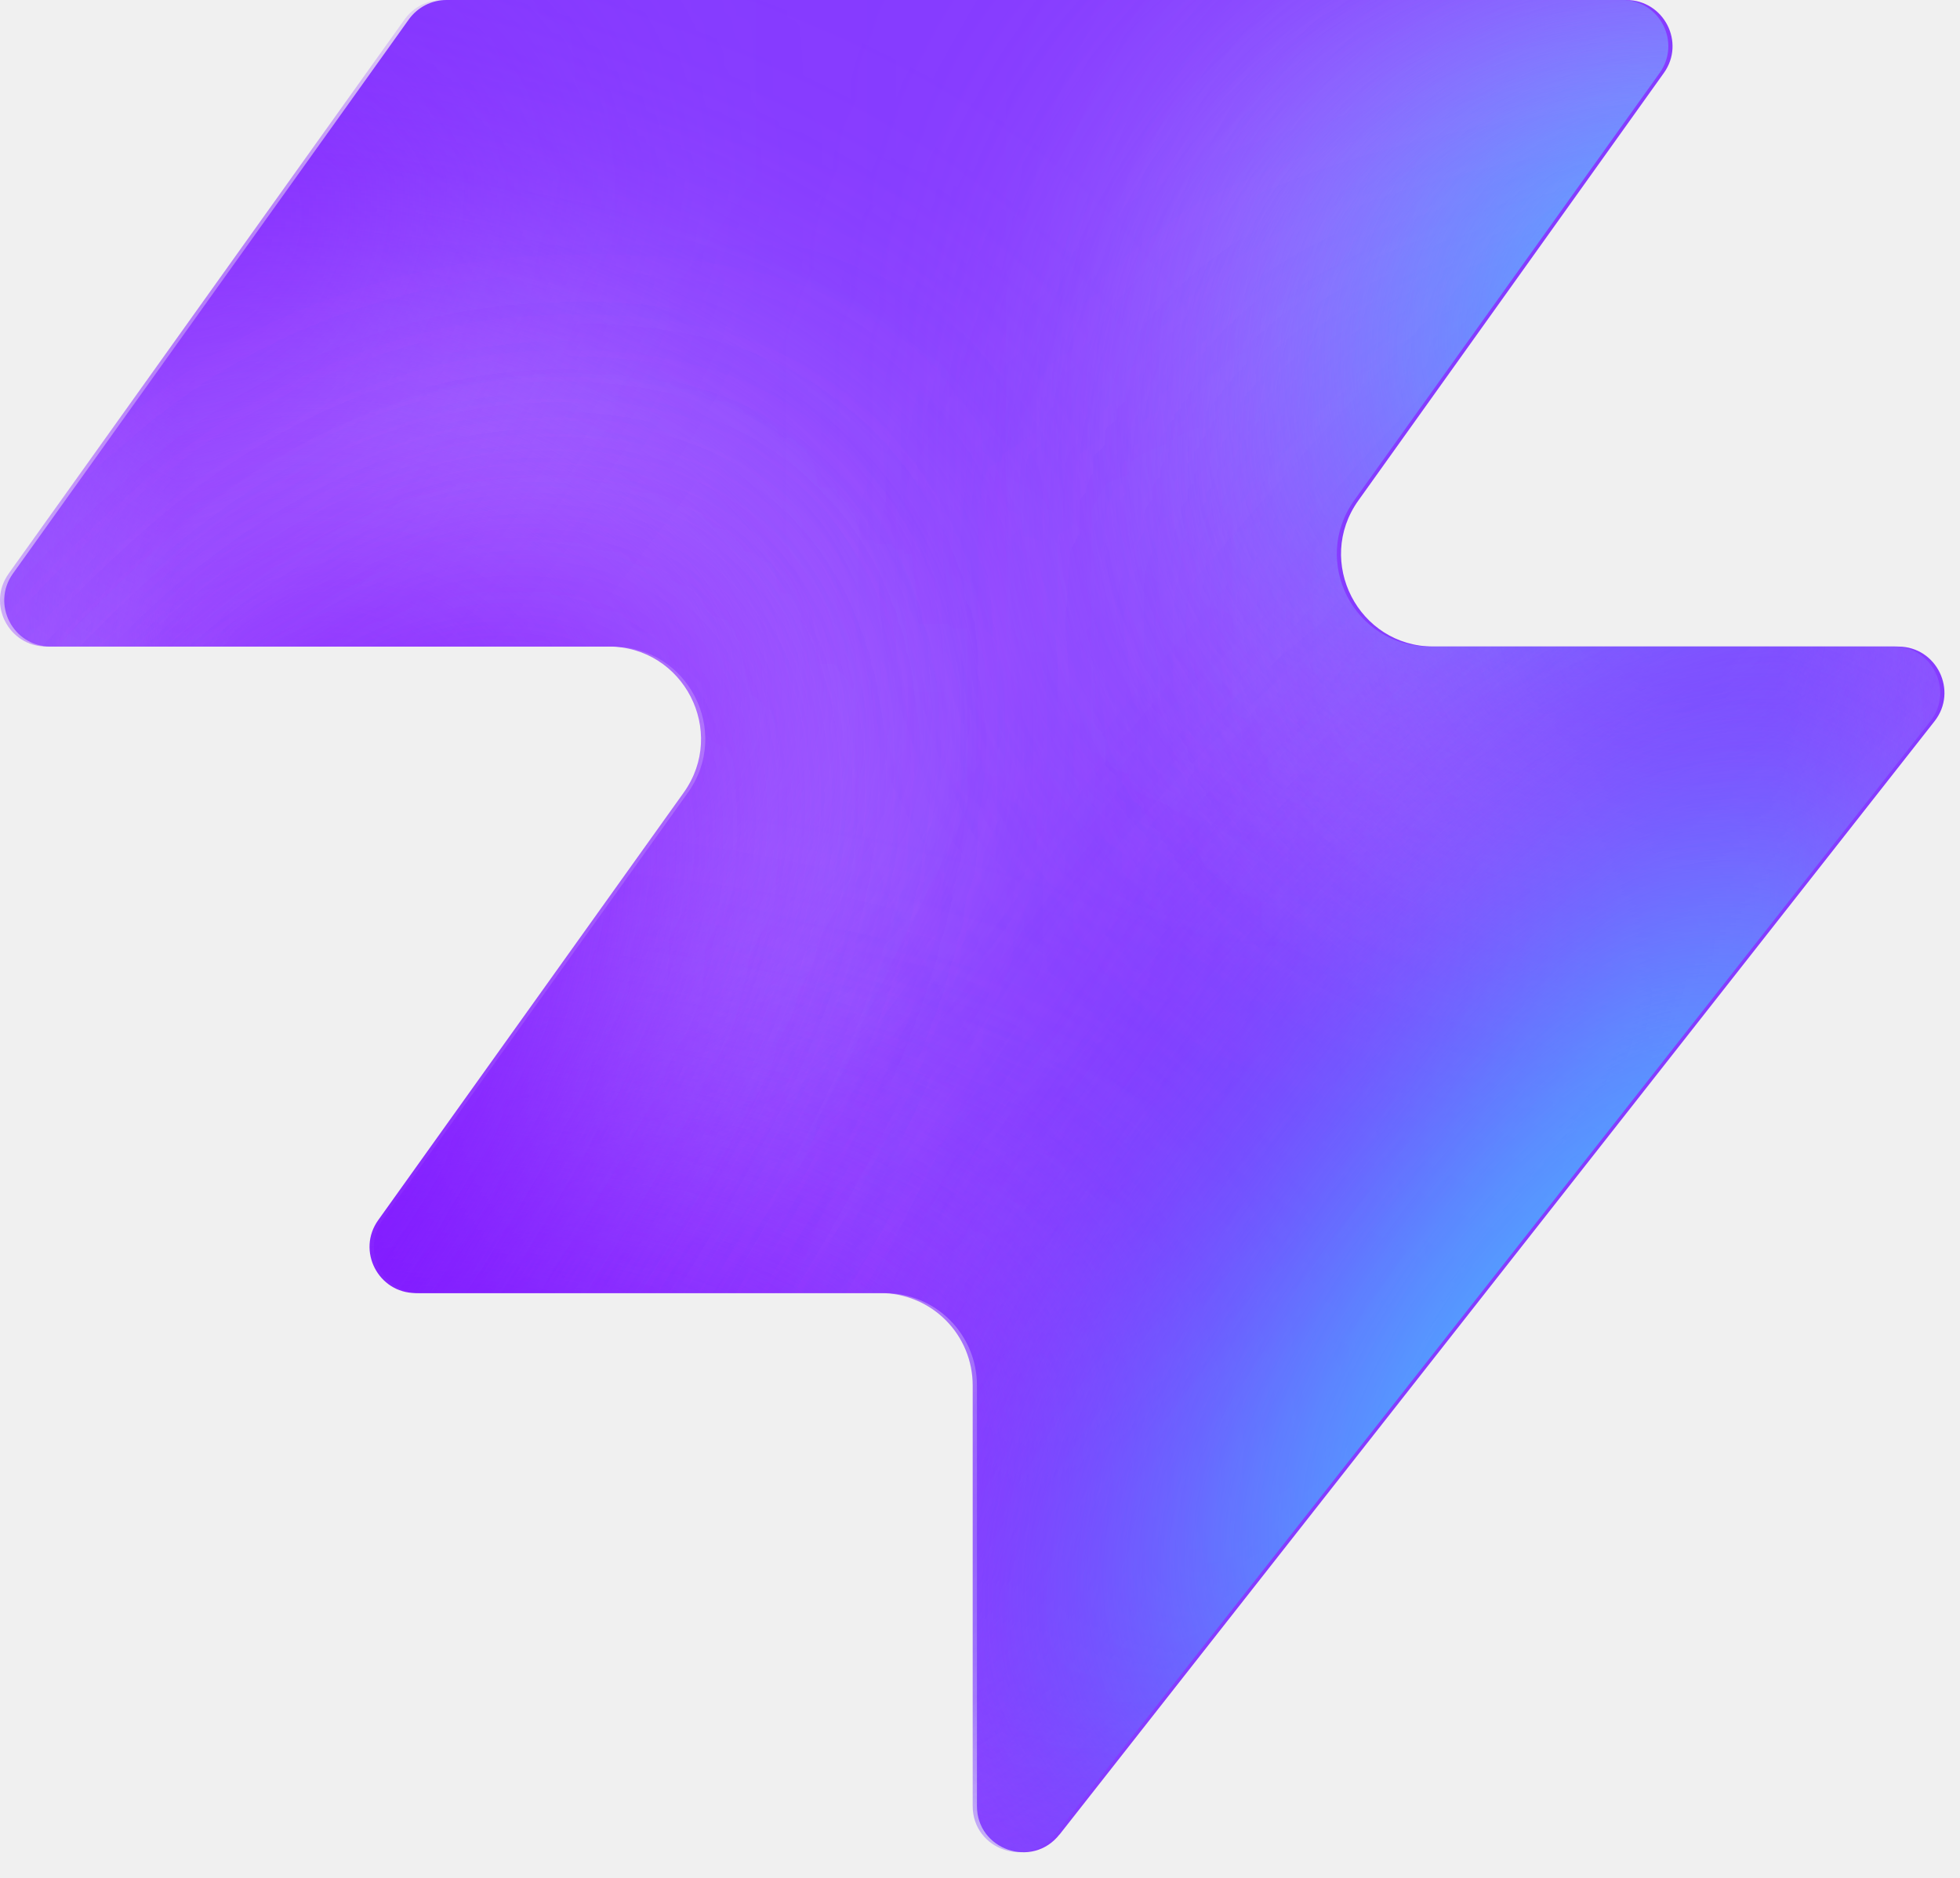
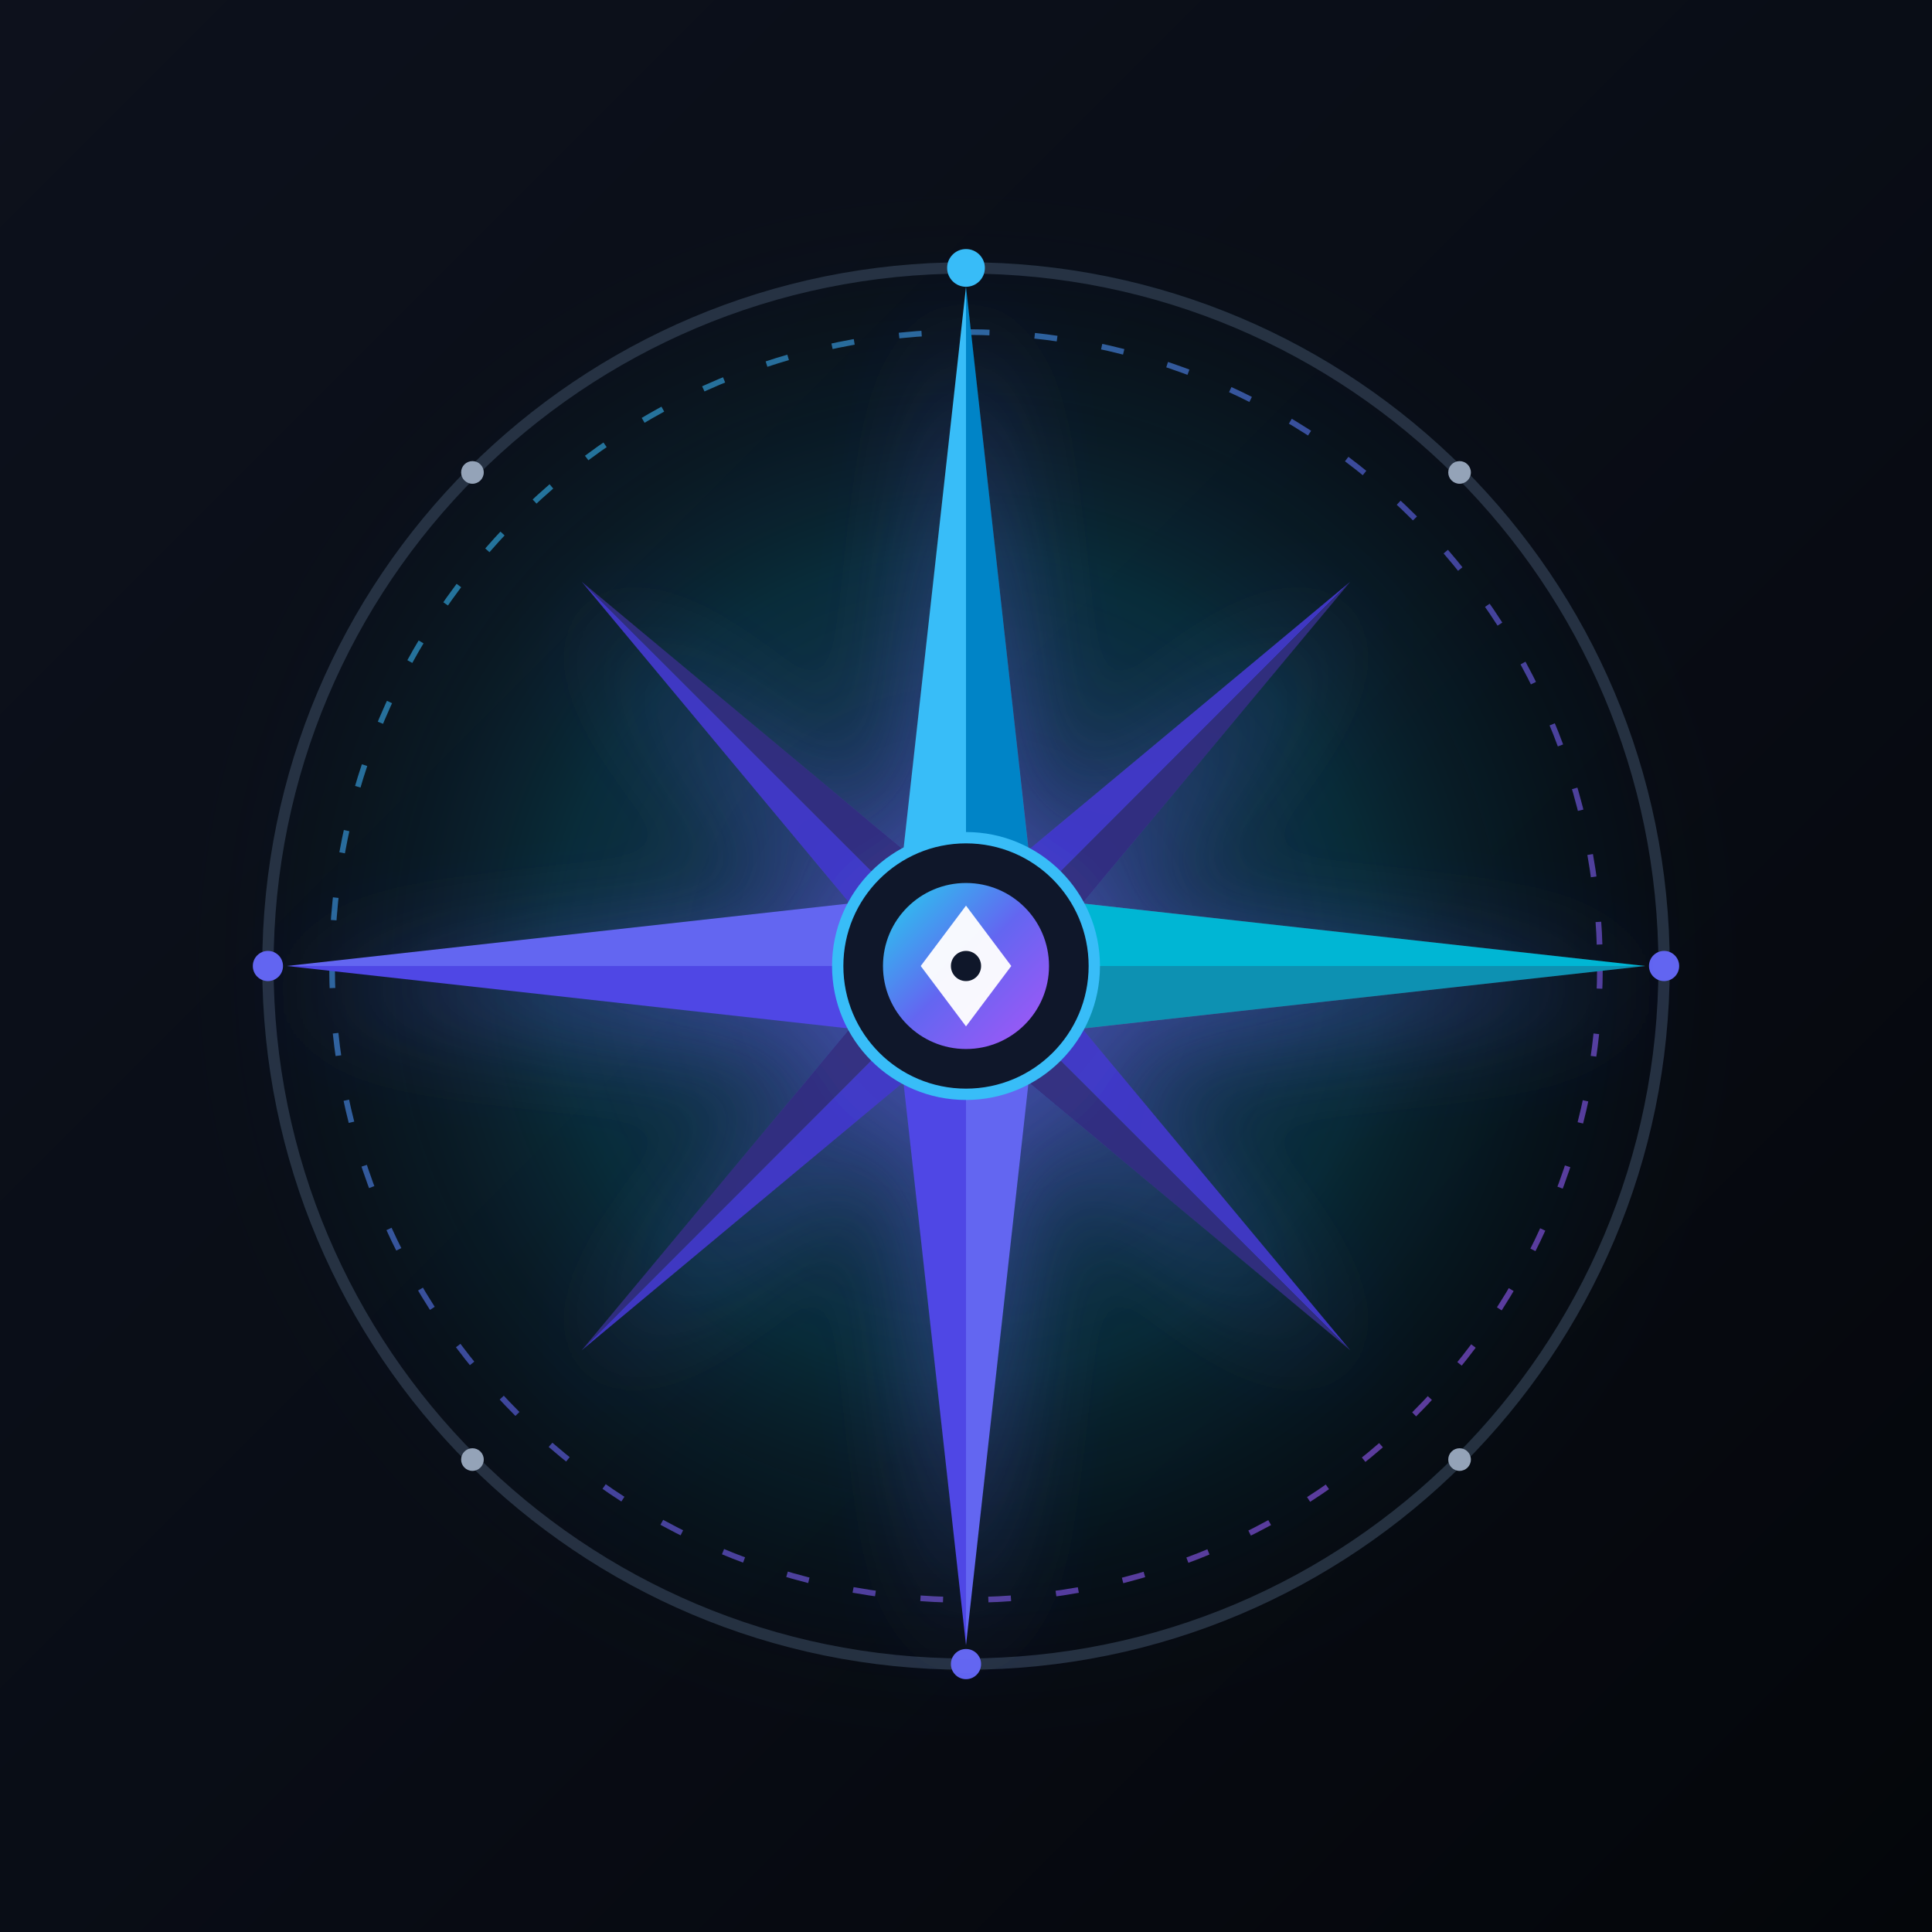
- <svg xmlns="http://www.w3.org/2000/svg" width="48" height="46" fill="none" viewBox="0 0 48 46">
-   <path fill="#863bff" d="M25.946 44.938c-.664.845-2.021.375-2.021-.698V33.937a2.26 2.26 0 0 0-2.262-2.262H10.287c-.92 0-1.456-1.04-.92-1.788l7.48-10.471c1.07-1.497 0-3.578-1.842-3.578H1.237c-.92 0-1.456-1.04-.92-1.788L10.013.474c.214-.297.556-.474.92-.474h28.894c.92 0 1.456 1.04.92 1.788l-7.48 10.471c-1.07 1.498 0 3.579 1.842 3.579h11.377c.943 0 1.473 1.088.89 1.83L25.947 44.94z" style="fill:#863bff;fill:color(display-p3 .525 .23 1);fill-opacity:1" />
-   <mask id="a" width="48" height="46" x="0" y="0" maskUnits="userSpaceOnUse" style="mask-type:alpha">
-     <path fill="#000" d="M25.842 44.938c-.664.844-2.021.375-2.021-.698V33.937a2.26 2.26 0 0 0-2.262-2.262H10.183c-.92 0-1.456-1.04-.92-1.788l7.48-10.471c1.07-1.498 0-3.579-1.842-3.579H1.133c-.92 0-1.456-1.04-.92-1.787L9.91.473c.214-.297.556-.474.92-.474h28.894c.92 0 1.456 1.04.92 1.788l-7.48 10.471c-1.07 1.498 0 3.578 1.842 3.578h11.377c.943 0 1.473 1.088.89 1.832L25.843 44.94z" style="fill:#000;fill-opacity:1" />
-   </mask>
-   <g mask="url(#a)">
-     <g filter="url(#b)">
-       <ellipse cx="5.508" cy="14.704" fill="#ede6ff" rx="5.508" ry="14.704" style="fill:#ede6ff;fill:color(display-p3 .927 .903 1);fill-opacity:1" transform="matrix(.00324 1 1 -.00324 -4.47 31.516)" />
-     </g>
-     <g filter="url(#c)">
-       <ellipse cx="10.399" cy="29.851" fill="#ede6ff" rx="10.399" ry="29.851" style="fill:#ede6ff;fill:color(display-p3 .927 .903 1);fill-opacity:1" transform="matrix(.00324 1 1 -.00324 -39.328 7.883)" />
-     </g>
-     <g filter="url(#d)">
-       <ellipse cx="5.508" cy="30.487" fill="#7e14ff" rx="5.508" ry="30.487" style="fill:#7e14ff;fill:color(display-p3 .492 .077 1);fill-opacity:1" transform="rotate(89.814 -25.913 -14.639)scale(1 -1)" />
-     </g>
-     <g filter="url(#e)">
-       <ellipse cx="5.508" cy="30.599" fill="#7e14ff" rx="5.508" ry="30.599" style="fill:#7e14ff;fill:color(display-p3 .492 .077 1);fill-opacity:1" transform="rotate(89.814 -32.644 -3.334)scale(1 -1)" />
-     </g>
-     <g filter="url(#f)">
-       <ellipse cx="5.508" cy="30.599" fill="#7e14ff" rx="5.508" ry="30.599" style="fill:#7e14ff;fill:color(display-p3 .492 .077 1);fill-opacity:1" transform="matrix(.00324 1 1 -.00324 -34.34 30.47)" />
-     </g>
-     <g filter="url(#g)">
-       <ellipse cx="14.072" cy="22.078" fill="#ede6ff" rx="14.072" ry="22.078" style="fill:#ede6ff;fill:color(display-p3 .927 .903 1);fill-opacity:1" transform="rotate(93.35 24.506 48.493)scale(-1 1)" />
-     </g>
-     <g filter="url(#h)">
-       <ellipse cx="3.47" cy="21.501" fill="#7e14ff" rx="3.47" ry="21.501" style="fill:#7e14ff;fill:color(display-p3 .492 .077 1);fill-opacity:1" transform="rotate(89.009 28.708 47.59)scale(-1 1)" />
-     </g>
-     <g filter="url(#i)">
-       <ellipse cx="3.47" cy="21.501" fill="#7e14ff" rx="3.47" ry="21.501" style="fill:#7e14ff;fill:color(display-p3 .492 .077 1);fill-opacity:1" transform="rotate(89.009 28.708 47.59)scale(-1 1)" />
-     </g>
-     <g filter="url(#j)">
-       <ellipse cx=".387" cy="8.972" fill="#7e14ff" rx="4.407" ry="29.108" style="fill:#7e14ff;fill:color(display-p3 .492 .077 1);fill-opacity:1" transform="rotate(39.51 .387 8.972)" />
-     </g>
-     <g filter="url(#k)">
-       <ellipse cx="47.523" cy="-6.092" fill="#7e14ff" rx="4.407" ry="29.108" style="fill:#7e14ff;fill:color(display-p3 .492 .077 1);fill-opacity:1" transform="rotate(37.892 47.523 -6.092)" />
-     </g>
-     <g filter="url(#l)">
-       <ellipse cx="41.412" cy="6.333" fill="#47bfff" rx="5.971" ry="9.665" style="fill:#47bfff;fill:color(display-p3 .28 .748 1);fill-opacity:1" transform="rotate(37.892 41.412 6.333)" />
-     </g>
-     <g filter="url(#m)">
-       <ellipse cx="-1.879" cy="38.332" fill="#7e14ff" rx="4.407" ry="29.108" style="fill:#7e14ff;fill:color(display-p3 .492 .077 1);fill-opacity:1" transform="rotate(37.892 -1.88 38.332)" />
-     </g>
-     <g filter="url(#n)">
-       <ellipse cx="-1.879" cy="38.332" fill="#7e14ff" rx="4.407" ry="29.108" style="fill:#7e14ff;fill:color(display-p3 .492 .077 1);fill-opacity:1" transform="rotate(37.892 -1.88 38.332)" />
-     </g>
-     <g filter="url(#o)">
-       <ellipse cx="35.651" cy="29.907" fill="#7e14ff" rx="4.407" ry="29.108" style="fill:#7e14ff;fill:color(display-p3 .492 .077 1);fill-opacity:1" transform="rotate(37.892 35.651 29.907)" />
-     </g>
-     <g filter="url(#p)">
-       <ellipse cx="38.418" cy="32.4" fill="#47bfff" rx="5.971" ry="15.297" style="fill:#47bfff;fill:color(display-p3 .28 .748 1);fill-opacity:1" transform="rotate(37.892 38.418 32.4)" />
-     </g>
-   </g>
+ <svg xmlns="http://www.w3.org/2000/svg" viewBox="0 0 512 512" width="512" height="512">
  <defs>
-     <filter id="b" width="60.045" height="41.654" x="-19.77" y="16.149" color-interpolation-filters="sRGB" filterUnits="userSpaceOnUse">
-       <feFlood flood-opacity="0" result="BackgroundImageFix" />
-       <feBlend in="SourceGraphic" in2="BackgroundImageFix" result="shape" />
-       <feGaussianBlur result="effect1_foregroundBlur_2002_17158" stdDeviation="7.659" />
-     </filter>
-     <filter id="c" width="90.34" height="51.437" x="-54.613" y="-7.533" color-interpolation-filters="sRGB" filterUnits="userSpaceOnUse">
-       <feFlood flood-opacity="0" result="BackgroundImageFix" />
-       <feBlend in="SourceGraphic" in2="BackgroundImageFix" result="shape" />
-       <feGaussianBlur result="effect1_foregroundBlur_2002_17158" stdDeviation="7.659" />
-     </filter>
-     <filter id="d" width="79.355" height="29.4" x="-49.64" y="2.03" color-interpolation-filters="sRGB" filterUnits="userSpaceOnUse">
-       <feFlood flood-opacity="0" result="BackgroundImageFix" />
-       <feBlend in="SourceGraphic" in2="BackgroundImageFix" result="shape" />
-       <feGaussianBlur result="effect1_foregroundBlur_2002_17158" stdDeviation="4.596" />
-     </filter>
-     <filter id="e" width="79.579" height="29.4" x="-45.045" y="20.029" color-interpolation-filters="sRGB" filterUnits="userSpaceOnUse">
-       <feFlood flood-opacity="0" result="BackgroundImageFix" />
-       <feBlend in="SourceGraphic" in2="BackgroundImageFix" result="shape" />
-       <feGaussianBlur result="effect1_foregroundBlur_2002_17158" stdDeviation="4.596" />
-     </filter>
-     <filter id="f" width="79.579" height="29.4" x="-43.513" y="21.178" color-interpolation-filters="sRGB" filterUnits="userSpaceOnUse">
-       <feFlood flood-opacity="0" result="BackgroundImageFix" />
-       <feBlend in="SourceGraphic" in2="BackgroundImageFix" result="shape" />
-       <feGaussianBlur result="effect1_foregroundBlur_2002_17158" stdDeviation="4.596" />
-     </filter>
-     <filter id="g" width="74.749" height="58.852" x="15.756" y="-17.901" color-interpolation-filters="sRGB" filterUnits="userSpaceOnUse">
-       <feFlood flood-opacity="0" result="BackgroundImageFix" />
-       <feBlend in="SourceGraphic" in2="BackgroundImageFix" result="shape" />
-       <feGaussianBlur result="effect1_foregroundBlur_2002_17158" stdDeviation="7.659" />
-     </filter>
-     <filter id="h" width="61.377" height="25.362" x="23.548" y="2.284" color-interpolation-filters="sRGB" filterUnits="userSpaceOnUse">
-       <feFlood flood-opacity="0" result="BackgroundImageFix" />
-       <feBlend in="SourceGraphic" in2="BackgroundImageFix" result="shape" />
-       <feGaussianBlur result="effect1_foregroundBlur_2002_17158" stdDeviation="4.596" />
-     </filter>
-     <filter id="i" width="61.377" height="25.362" x="23.548" y="2.284" color-interpolation-filters="sRGB" filterUnits="userSpaceOnUse">
-       <feFlood flood-opacity="0" result="BackgroundImageFix" />
-       <feBlend in="SourceGraphic" in2="BackgroundImageFix" result="shape" />
-       <feGaussianBlur result="effect1_foregroundBlur_2002_17158" stdDeviation="4.596" />
-     </filter>
-     <filter id="j" width="56.045" height="63.649" x="-27.636" y="-22.853" color-interpolation-filters="sRGB" filterUnits="userSpaceOnUse">
-       <feFlood flood-opacity="0" result="BackgroundImageFix" />
-       <feBlend in="SourceGraphic" in2="BackgroundImageFix" result="shape" />
-       <feGaussianBlur result="effect1_foregroundBlur_2002_17158" stdDeviation="4.596" />
-     </filter>
-     <filter id="k" width="54.814" height="64.646" x="20.116" y="-38.415" color-interpolation-filters="sRGB" filterUnits="userSpaceOnUse">
-       <feFlood flood-opacity="0" result="BackgroundImageFix" />
-       <feBlend in="SourceGraphic" in2="BackgroundImageFix" result="shape" />
-       <feGaussianBlur result="effect1_foregroundBlur_2002_17158" stdDeviation="4.596" />
-     </filter>
-     <filter id="l" width="33.541" height="35.313" x="24.641" y="-11.323" color-interpolation-filters="sRGB" filterUnits="userSpaceOnUse">
-       <feFlood flood-opacity="0" result="BackgroundImageFix" />
-       <feBlend in="SourceGraphic" in2="BackgroundImageFix" result="shape" />
-       <feGaussianBlur result="effect1_foregroundBlur_2002_17158" stdDeviation="4.596" />
-     </filter>
-     <filter id="m" width="54.814" height="64.646" x="-29.286" y="6.009" color-interpolation-filters="sRGB" filterUnits="userSpaceOnUse">
-       <feFlood flood-opacity="0" result="BackgroundImageFix" />
-       <feBlend in="SourceGraphic" in2="BackgroundImageFix" result="shape" />
-       <feGaussianBlur result="effect1_foregroundBlur_2002_17158" stdDeviation="4.596" />
-     </filter>
-     <filter id="n" width="54.814" height="64.646" x="-29.286" y="6.009" color-interpolation-filters="sRGB" filterUnits="userSpaceOnUse">
-       <feFlood flood-opacity="0" result="BackgroundImageFix" />
-       <feBlend in="SourceGraphic" in2="BackgroundImageFix" result="shape" />
-       <feGaussianBlur result="effect1_foregroundBlur_2002_17158" stdDeviation="4.596" />
-     </filter>
-     <filter id="o" width="54.814" height="64.646" x="8.244" y="-2.416" color-interpolation-filters="sRGB" filterUnits="userSpaceOnUse">
-       <feFlood flood-opacity="0" result="BackgroundImageFix" />
-       <feBlend in="SourceGraphic" in2="BackgroundImageFix" result="shape" />
-       <feGaussianBlur result="effect1_foregroundBlur_2002_17158" stdDeviation="4.596" />
-     </filter>
-     <filter id="p" width="39.409" height="43.623" x="18.713" y="10.588" color-interpolation-filters="sRGB" filterUnits="userSpaceOnUse">
-       <feFlood flood-opacity="0" result="BackgroundImageFix" />
-       <feBlend in="SourceGraphic" in2="BackgroundImageFix" result="shape" />
-       <feGaussianBlur result="effect1_foregroundBlur_2002_17158" stdDeviation="4.596" />
+     <linearGradient id="bgGrad" x1="0%" y1="0%" x2="100%" y2="100%">
+       <stop offset="0%" stop-color="#0d111c" />
+       <stop offset="50%" stop-color="#090d16" />
+       <stop offset="100%" stop-color="#04060a" />
+     </linearGradient>
+     <radialGradient id="glowGrad" cx="50%" cy="50%" r="50%">
+       <stop offset="0%" stop-color="#6366f1" stop-opacity="0.4" />
+       <stop offset="50%" stop-color="#06b6d4" stop-opacity="0.18" />
+       <stop offset="100%" stop-color="#000000" stop-opacity="0" />
+     </radialGradient>
+     <linearGradient id="cyanIndigo" x1="0%" y1="0%" x2="100%" y2="100%">
+       <stop offset="0%" stop-color="#22d3ee" />
+       <stop offset="50%" stop-color="#6366f1" />
+       <stop offset="100%" stop-color="#a855f7" />
+     </linearGradient>
+     <filter id="dropGlow" x="-20%" y="-20%" width="140%" height="140%">
+       <feDropShadow dx="0" dy="6" stdDeviation="14" flood-color="#6366f1" flood-opacity="0.5" />
    </filter>
  </defs>
+   <rect width="512" height="512" fill="url(#bgGrad)" />
+   <circle cx="256" cy="256" r="220" fill="url(#glowGrad)" />
+   <circle cx="256" cy="256" r="185" fill="none" stroke="#334155" stroke-width="3" stroke-opacity="0.7" />
+   <circle cx="256" cy="256" r="168" fill="none" stroke="url(#cyanIndigo)" stroke-width="1.5" stroke-opacity="0.6" stroke-dasharray="6 12" />
+   <circle cx="256" cy="71" r="5" fill="#38bdf8" />
+   <circle cx="256" cy="441" r="4" fill="#6366f1" />
+   <circle cx="441" cy="256" r="4" fill="#6366f1" />
+   <circle cx="71" cy="256" r="4" fill="#6366f1" />
+   <circle cx="386.8" cy="125.2" r="3" fill="#94a3b8" />
+   <circle cx="125.2" cy="125.2" r="3" fill="#94a3b8" />
+   <circle cx="386.8" cy="386.8" r="3" fill="#94a3b8" />
+   <circle cx="125.2" cy="386.8" r="3" fill="#94a3b8" />
+   <g filter="url(#dropGlow)">
+     <g transform="rotate(45 256 256)">
+       <polygon points="256,112 244,244 256,256" fill="#4338ca" opacity="0.95" />
+       <polygon points="256,112 268,244 256,256" fill="#312e81" opacity="0.95" />
+       <polygon points="256,400 244,268 256,256" fill="#312e81" opacity="0.95" />
+       <polygon points="256,400 268,268 256,256" fill="#4338ca" opacity="0.95" />
+       <polygon points="112,256 244,244 256,256" fill="#312e81" opacity="0.95" />
+       <polygon points="112,256 244,268 256,256" fill="#4338ca" opacity="0.95" />
+       <polygon points="400,256 268,244 256,256" fill="#4338ca" opacity="0.95" />
+       <polygon points="400,256 268,268 256,256" fill="#312e81" opacity="0.95" />
+     </g>
+     <polygon points="256,76 238,238 256,256" fill="#38bdf8" />
+     <polygon points="256,76 274,238 256,256" fill="#0284c7" />
+     <polygon points="256,436 238,274 256,256" fill="#4f46e5" />
+     <polygon points="256,436 274,274 256,256" fill="#6366f1" />
+     <polygon points="436,256 274,238 256,256" fill="#06b6d4" />
+     <polygon points="436,256 274,274 256,256" fill="#0891b2" />
+     <polygon points="76,256 238,238 256,256" fill="#6366f1" />
+     <polygon points="76,256 238,274 256,256" fill="#4f46e5" />
+   </g>
+   <circle cx="256" cy="256" r="34" fill="#0f172a" stroke="#38bdf8" stroke-width="3" />
+   <circle cx="256" cy="256" r="22" fill="url(#cyanIndigo)" />
+   <polygon points="256,240 268,256 256,272 244,256" fill="#ffffff" opacity="0.95" />
+   <circle cx="256" cy="256" r="4" fill="#0f172a" />
</svg>
